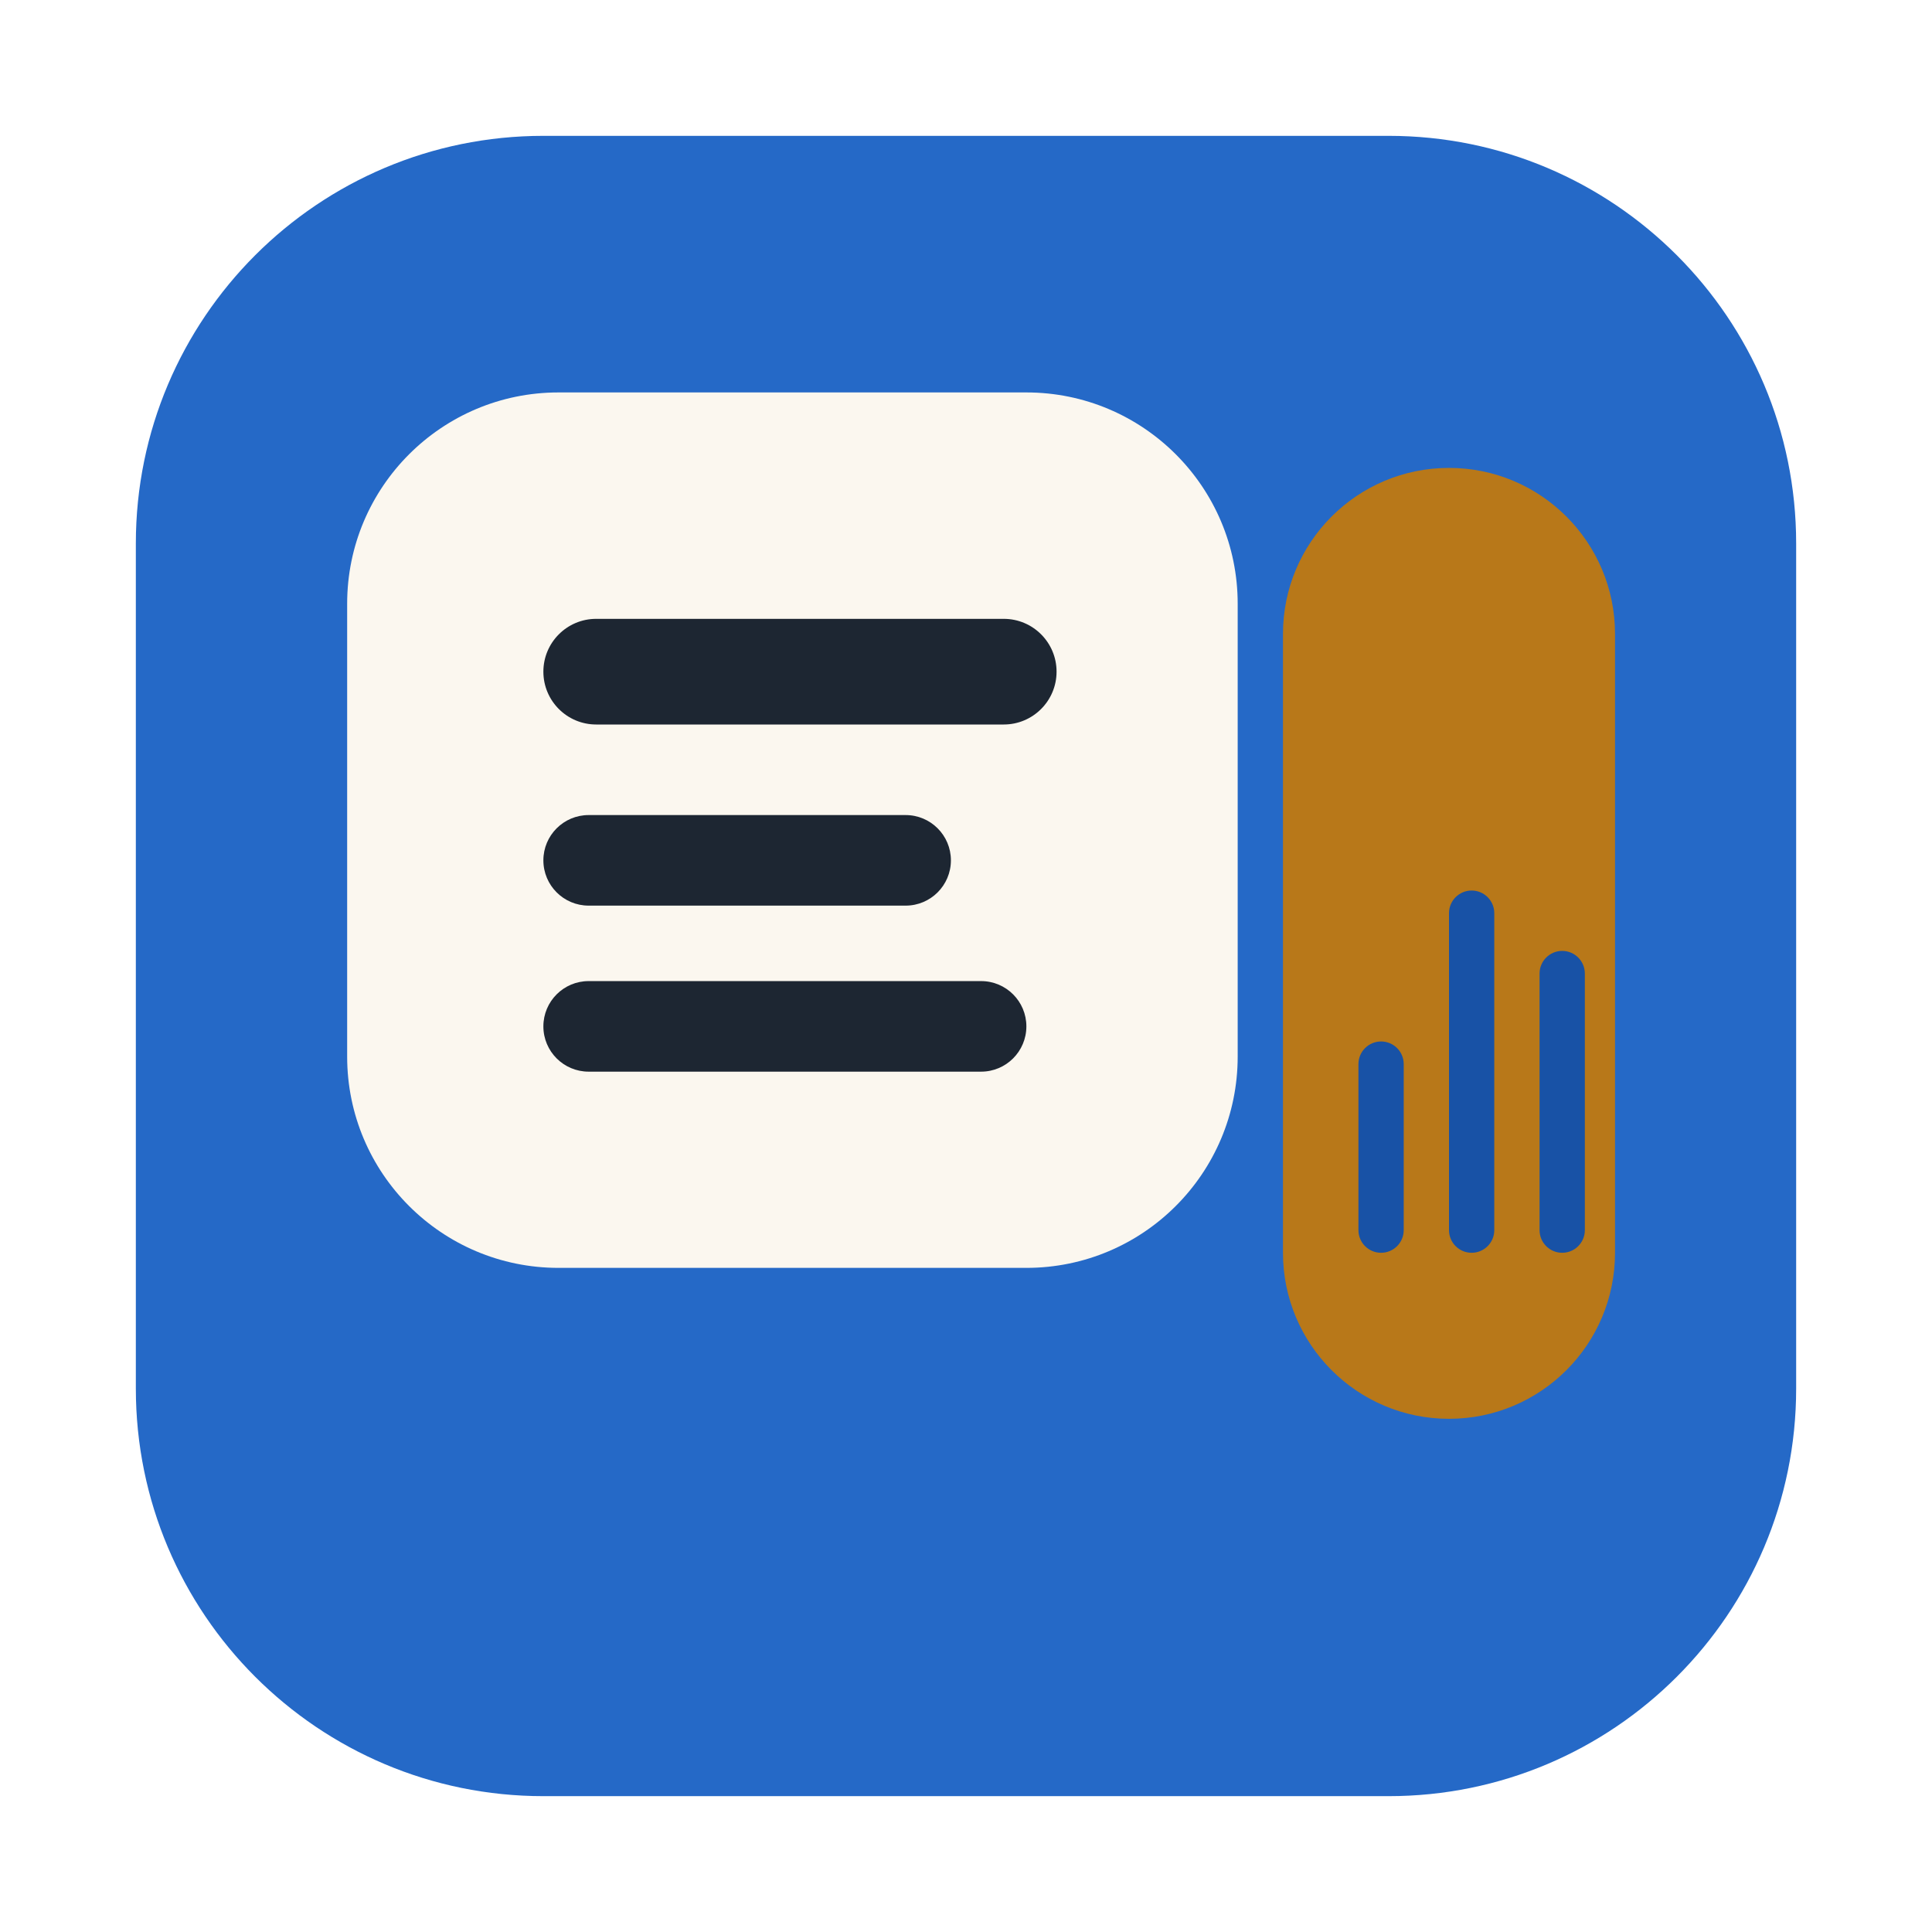
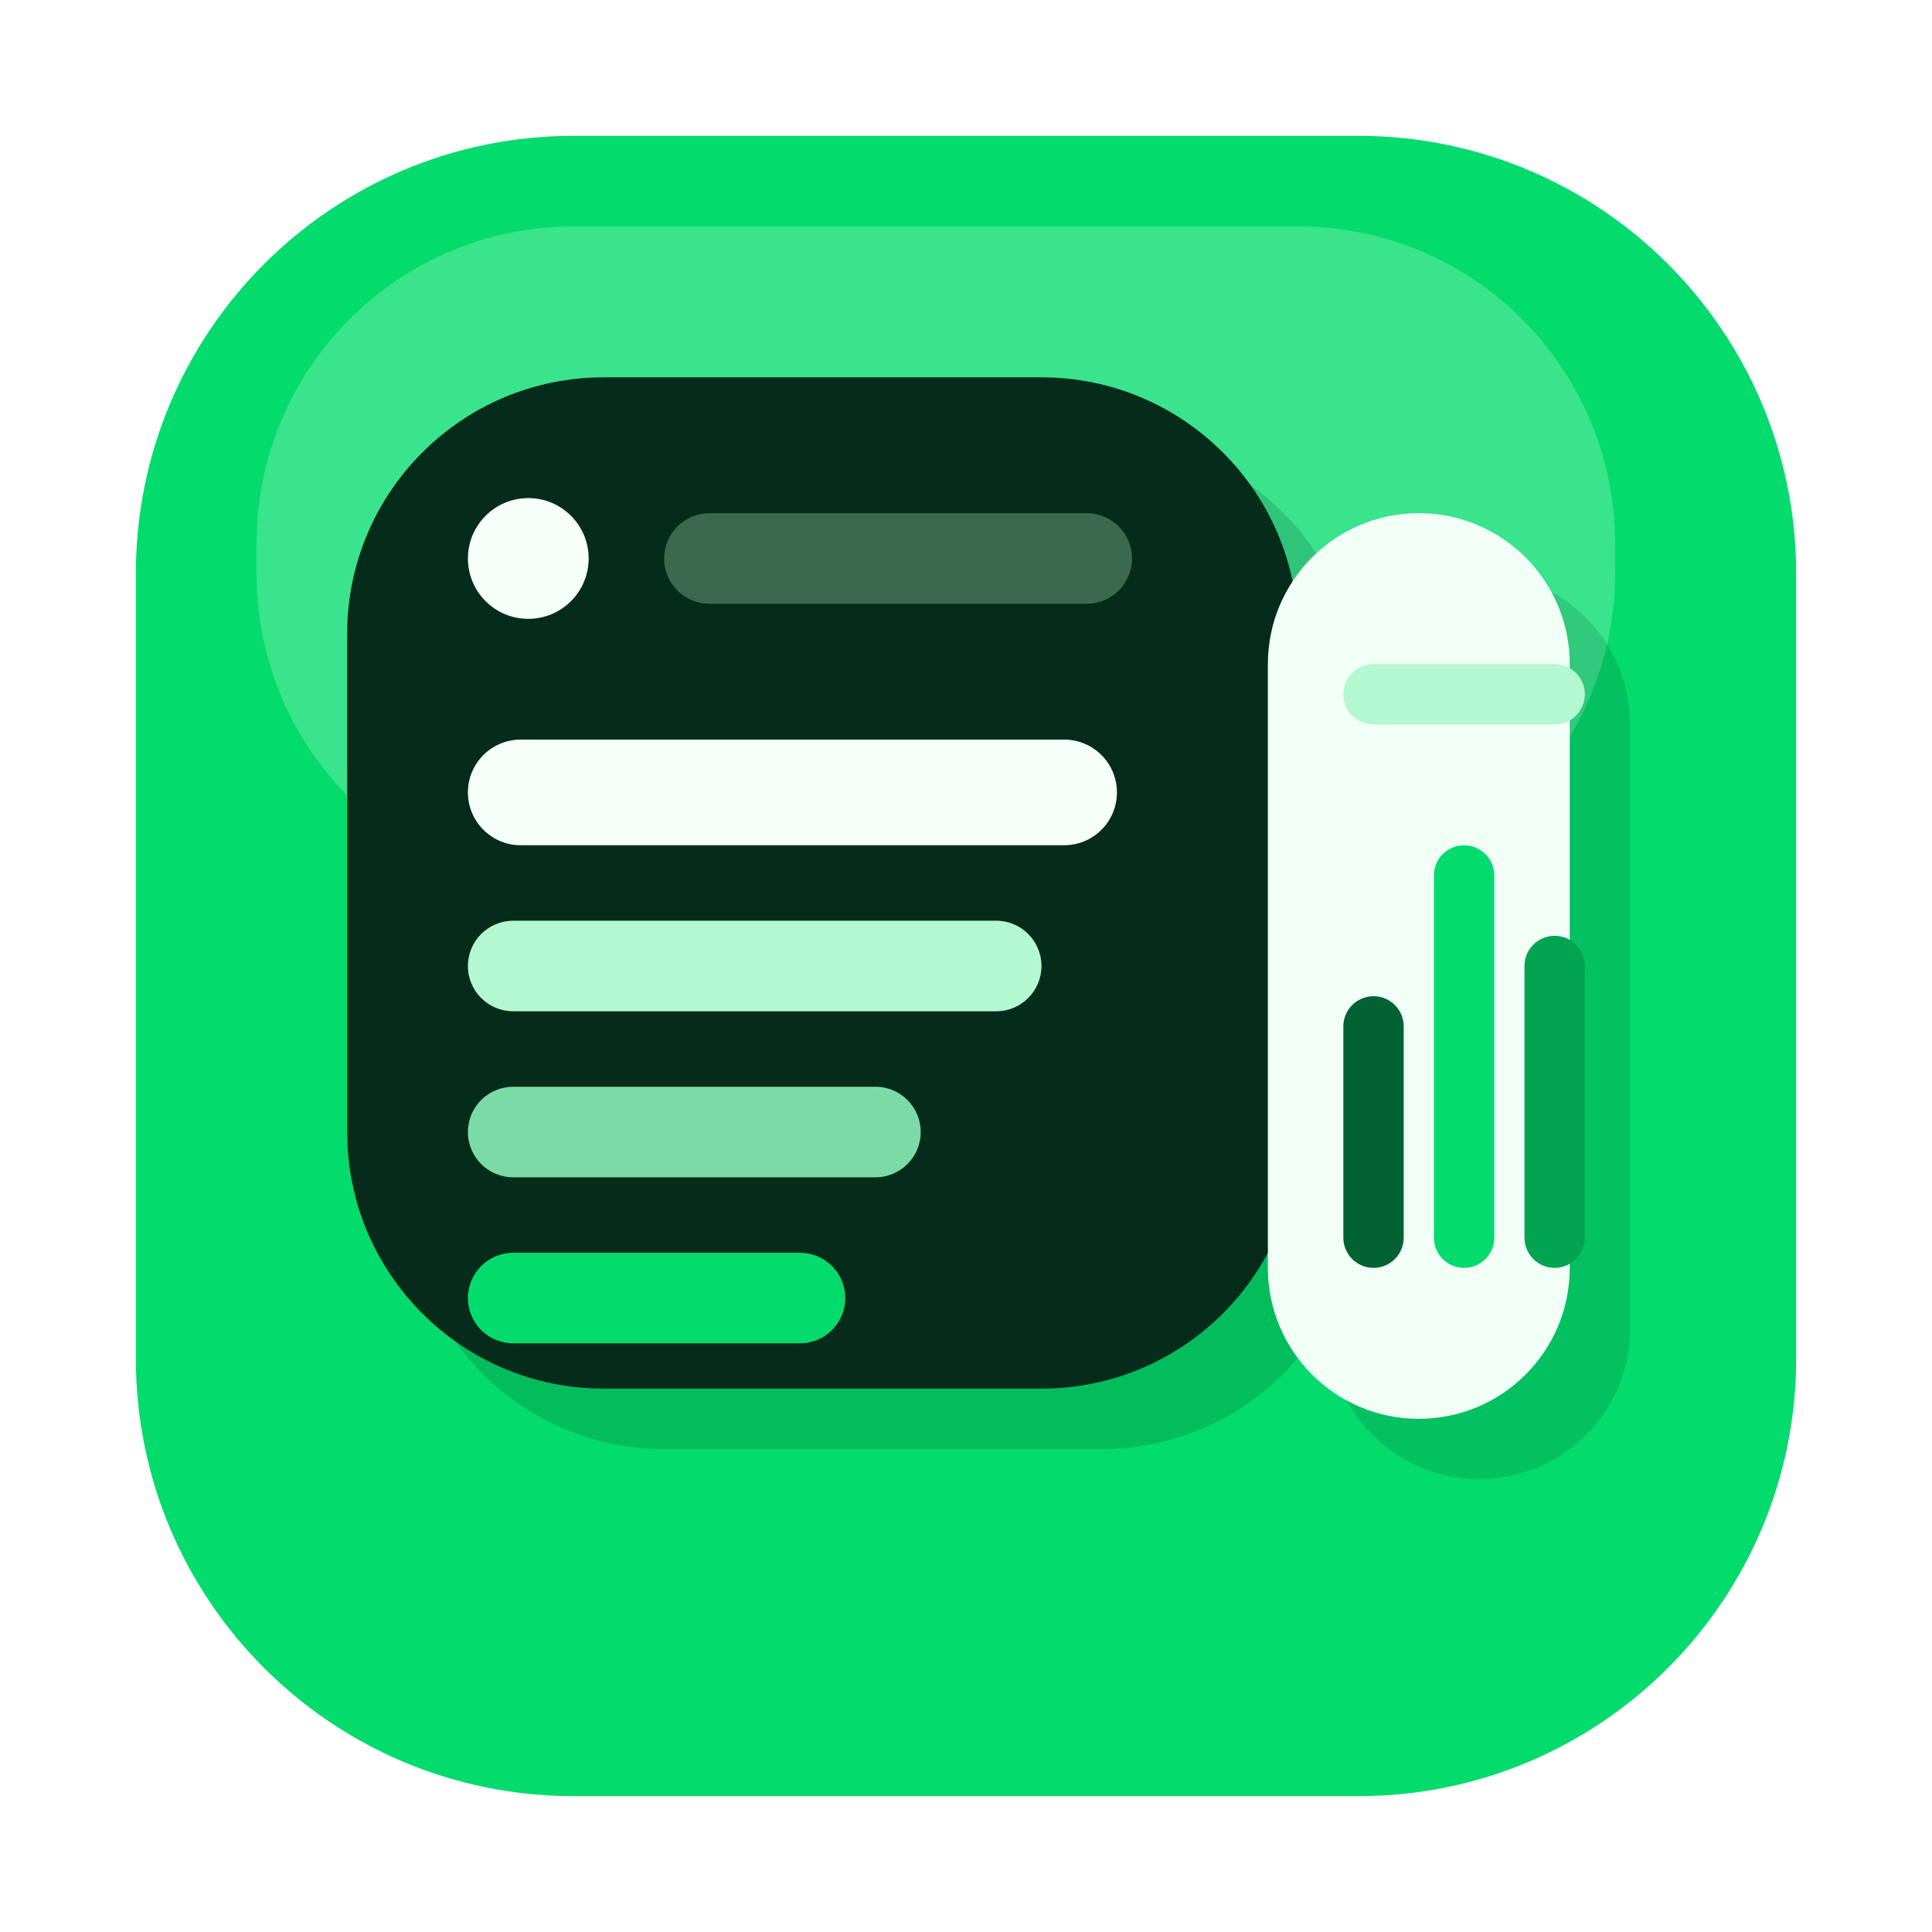
<svg xmlns="http://www.w3.org/2000/svg" viewBox="0 0 256 256" role="img" aria-labelledby="title desc">
-   <rect x="18" y="18" width="220" height="220" rx="54" fill="#2569c7" />
-   <rect x="46" y="52" width="118" height="116" rx="28" fill="#fbf7ef" />
-   <rect x="72" y="82" width="68" height="14" rx="7" fill="#1d2632" />
-   <rect x="72" y="108" width="54" height="12" rx="6" fill="#1d2632" />
-   <rect x="72" y="130" width="64" height="12" rx="6" fill="#1d2632" />
-   <rect x="170" y="62" width="44" height="126" rx="22" fill="#b87819" />
-   <rect x="180" y="138" width="6" height="28" rx="3" fill="#1852a6" />
-   <rect x="192" y="118" width="6" height="48" rx="3" fill="#1852a6" />
-   <rect x="204" y="126" width="6" height="40" rx="3" fill="#1852a6" />
+   <rect x="18" y="18" width="220" height="220" rx="58" fill="#03db6c" />
+   <rect x="34" y="30" width="180" height="88" rx="42" fill="#e5ffef" fill-opacity="0.243" />
+   <rect x="54" y="58" width="126" height="134" rx="34" fill="#011c11" fill-opacity="0.157" />
+   <rect x="46" y="50" width="126" height="134" rx="34" fill="#052b1b" />
+   <rect x="62" y="66" width="16" height="16" rx="8" fill="#f6fffa" />
+   <rect x="88" y="68" width="62" height="12" rx="6" fill="#3c6850" />
+   <rect x="62" y="98" width="86" height="14" rx="7" fill="#f6fffa" />
+   <rect x="62" y="122" width="76" height="12" rx="6" fill="#b3f8d0" />
+   <rect x="62" y="144" width="60" height="12" rx="6" fill="#7adba6" />
+   <rect x="62" y="166" width="50" height="12" rx="6" fill="#03db6c" />
+   <rect x="176" y="76" width="40" height="120" rx="20" fill="#011c11" fill-opacity="0.133" />
+   <rect x="168" y="68" width="40" height="120" rx="20" fill="#f1fff7" />
+   <rect x="178" y="132" width="8" height="36" rx="4" fill="#036233" />
+   <rect x="190" y="112" width="8" height="56" rx="4" fill="#03db6c" />
+   <rect x="202" y="124" width="8" height="44" rx="4" fill="#03a451" />
+   <rect x="178" y="88" width="32" height="8" rx="4" fill="#b3f8d0" />
</svg>
